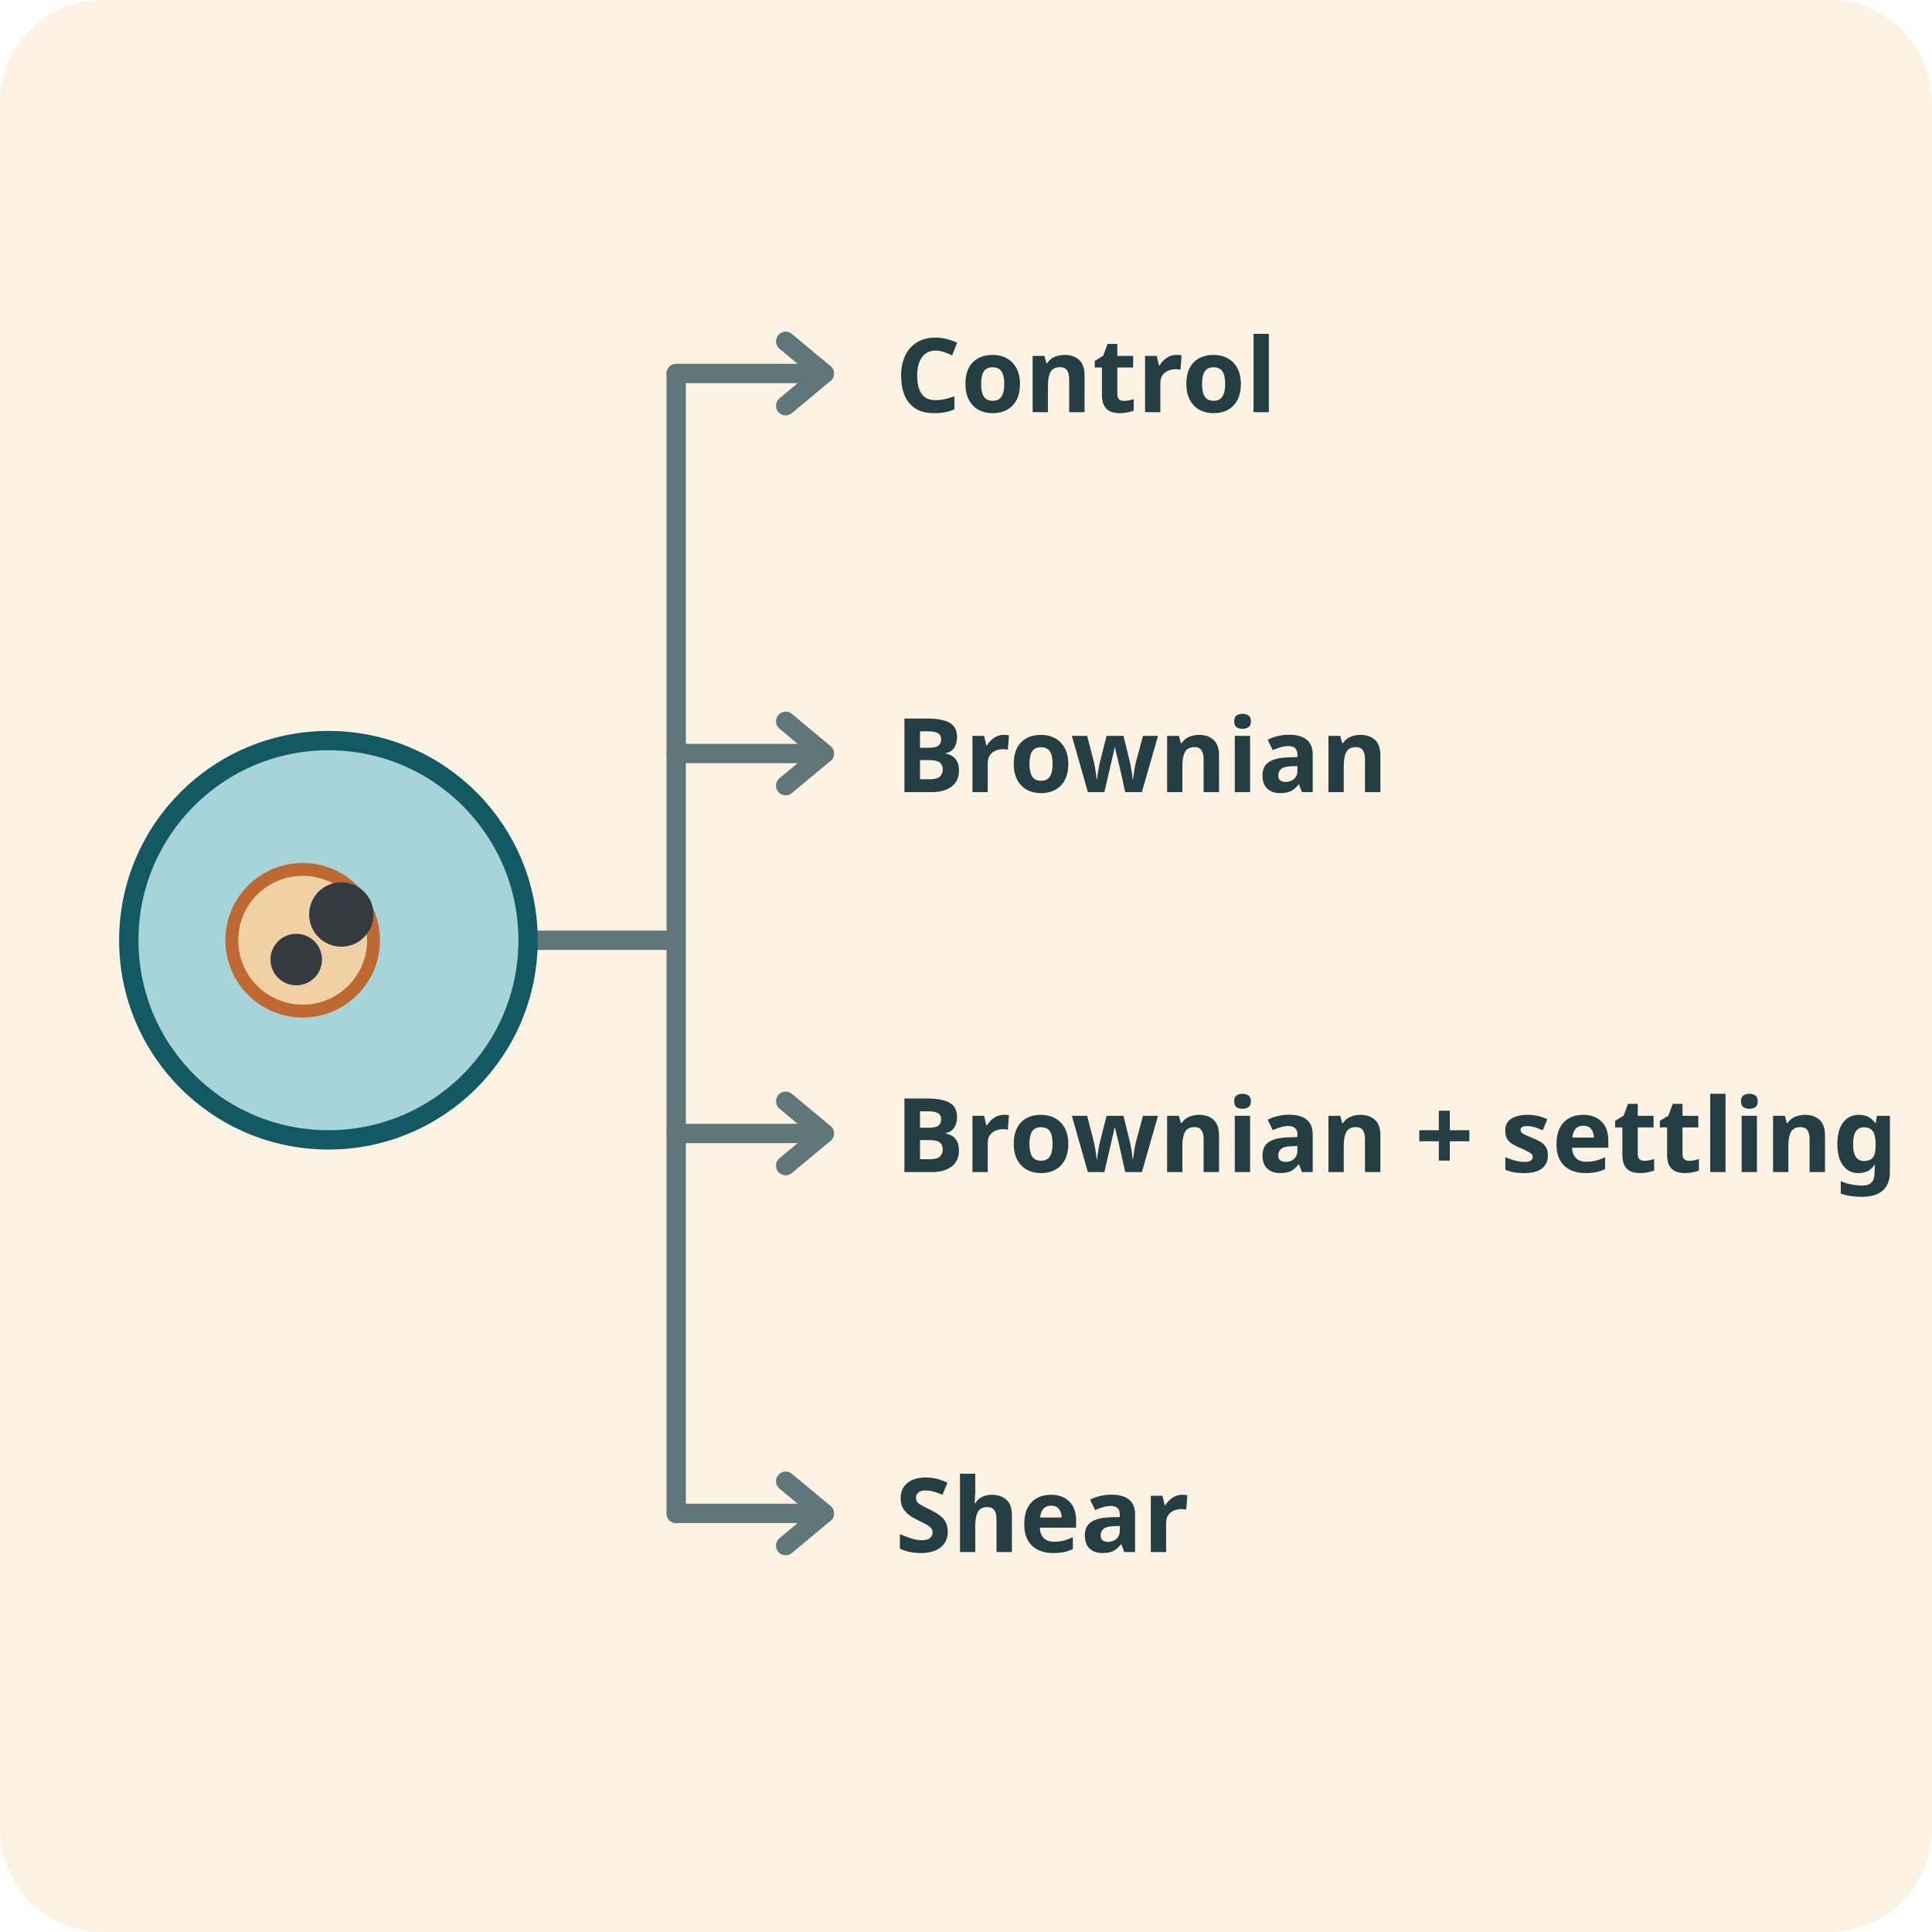
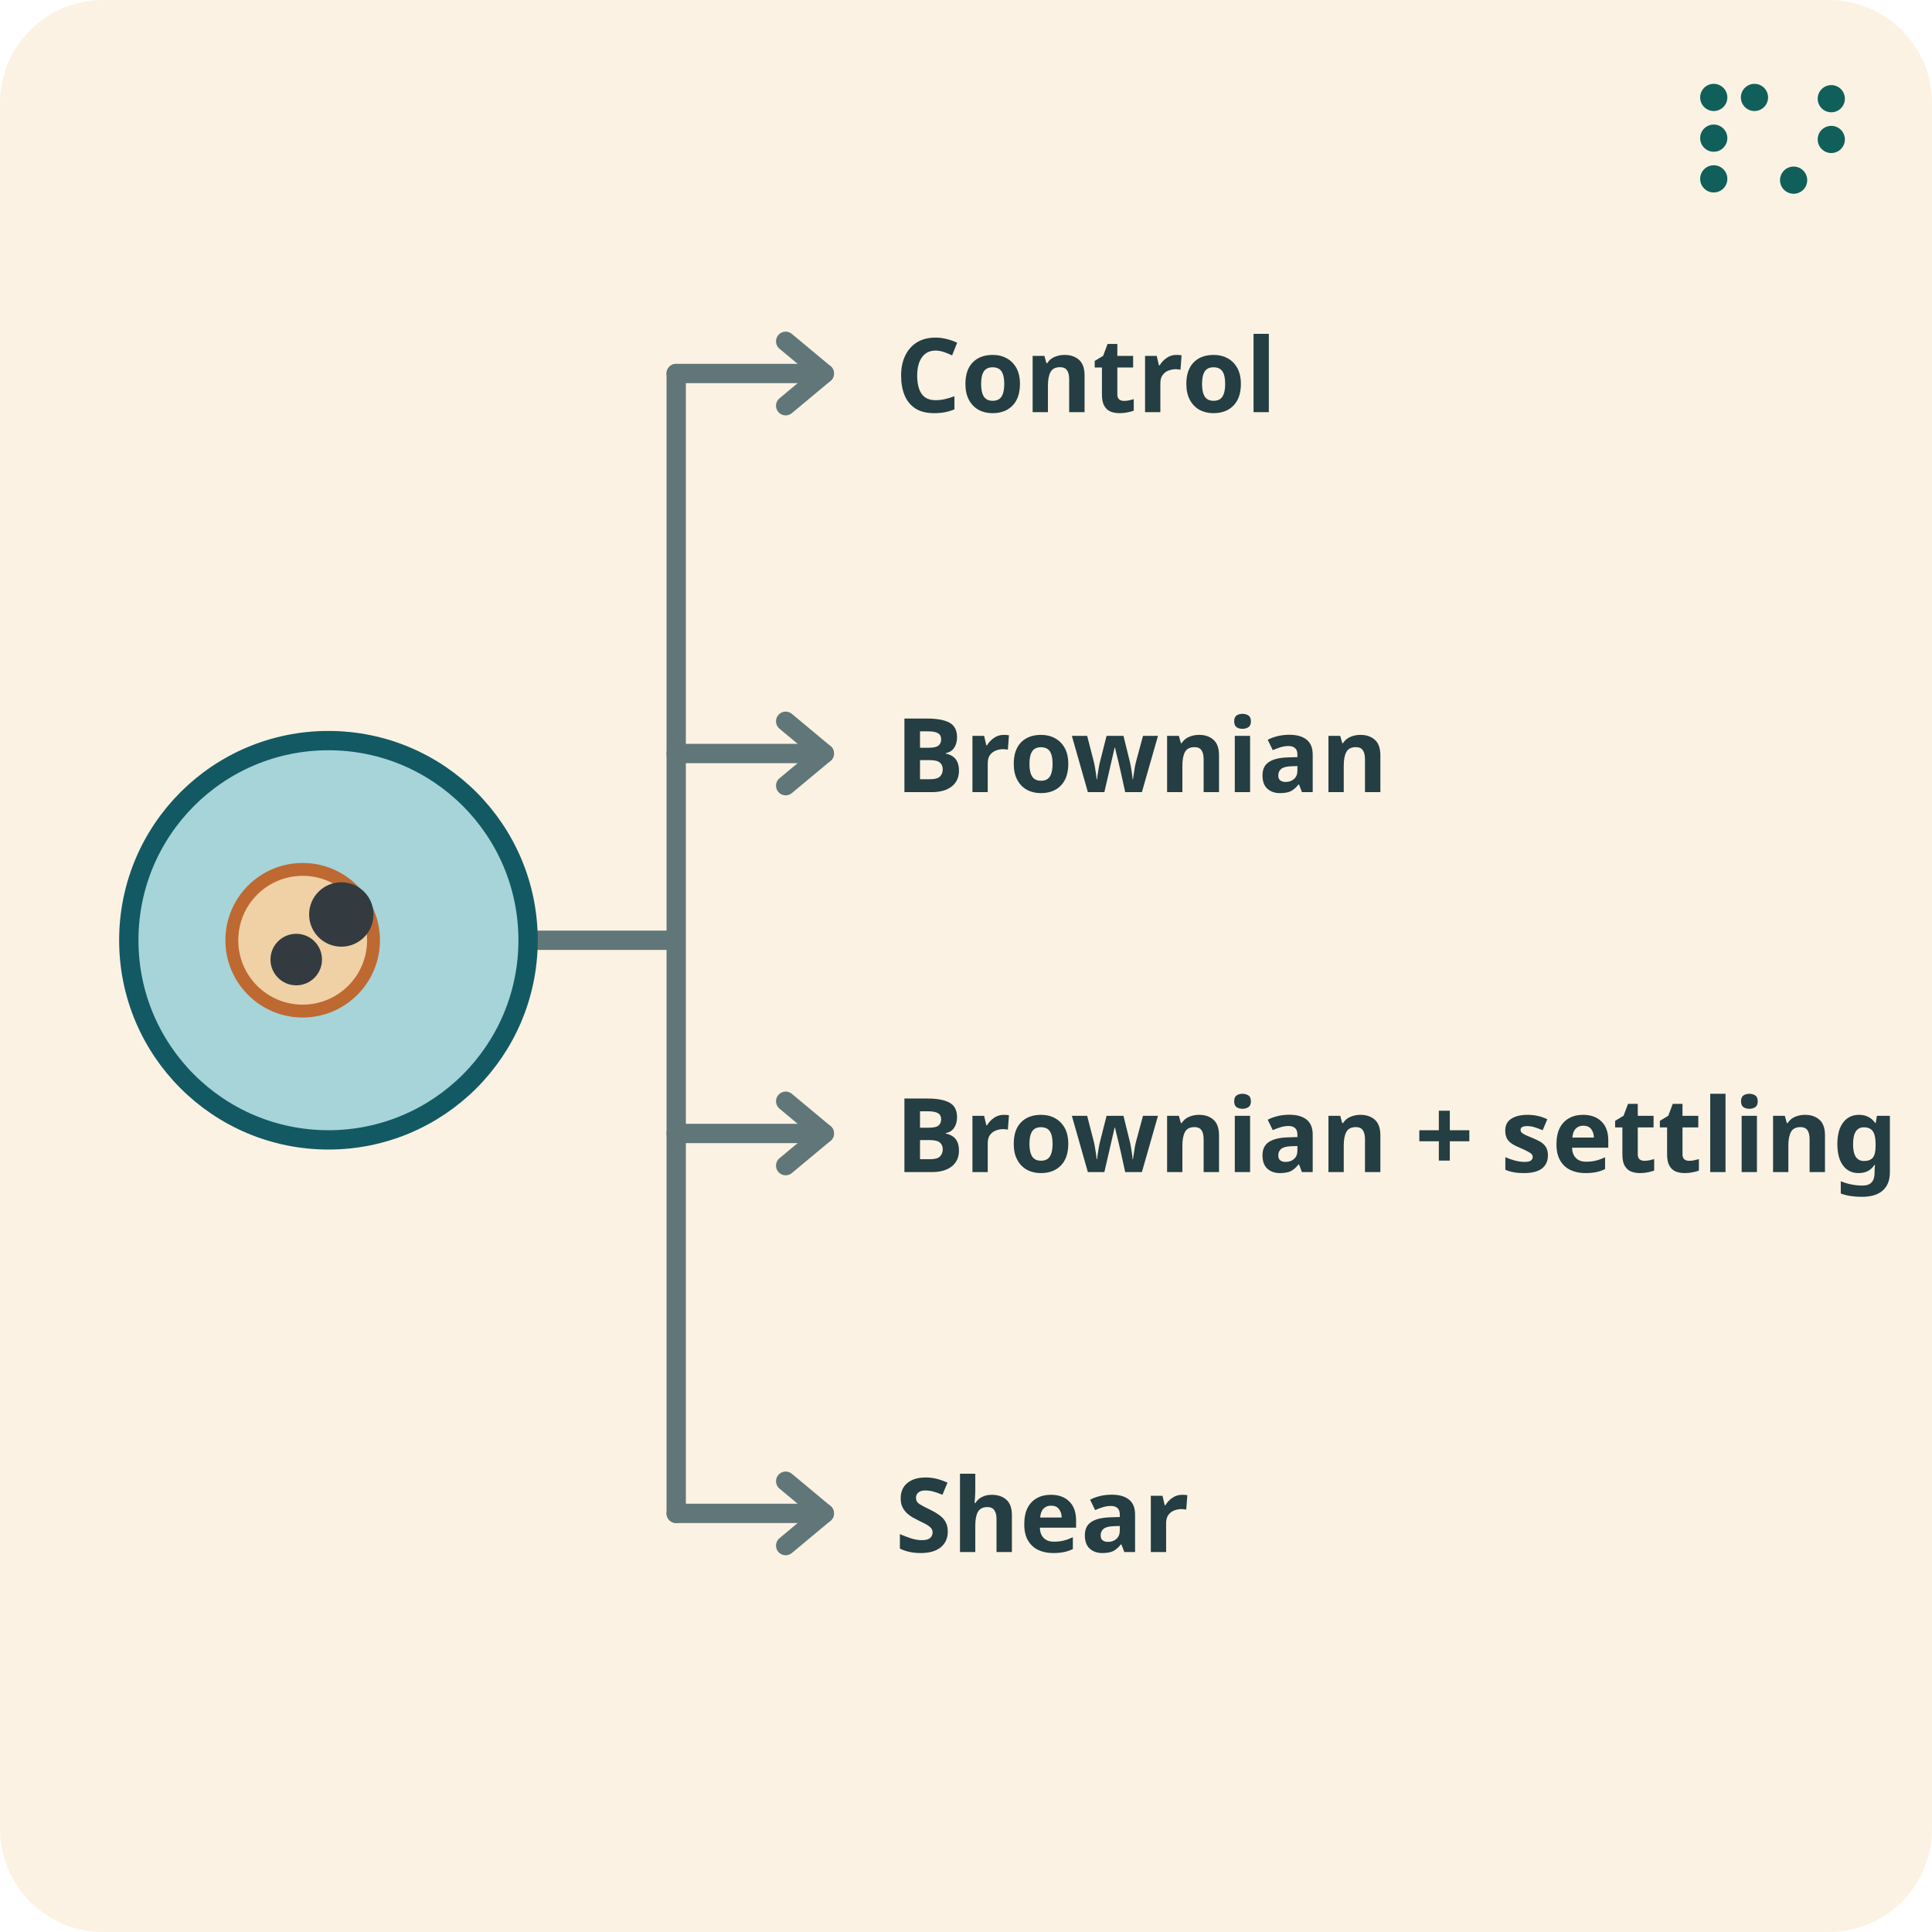
<svg xmlns="http://www.w3.org/2000/svg" width="3in" height="3in" viewBox="0 0 300 300" role="img" aria-labelledby="title desc">
  <rect width="300" height="300" rx="16" fill="#fbf2e3" />
  <g font-family="sans-serif" font-weight="600">
    <path d="M80 146h25m0-88v177" fill="none" stroke="#617679" stroke-width="3" stroke-linejoin="round" stroke-linecap="round" />
    <path d="M105 58H128" fill="none" stroke="#617679" stroke-width="3" stroke-linejoin="round" stroke-linecap="round" />
    <path d="M122 53l6 5-6 5" fill="none" stroke="#617679" stroke-width="3" stroke-linejoin="round" stroke-linecap="round" />
    <text x="139" y="64" text-anchor="start" font-size="16" fill="#243e43">Control</text>
    <path d="M105 117H128" fill="none" stroke="#617679" stroke-width="3" stroke-linejoin="round" stroke-linecap="round" />
    <path d="M122 112l6 5-6 5" fill="none" stroke="#617679" stroke-width="3" stroke-linejoin="round" stroke-linecap="round" />
    <text x="139" y="123" text-anchor="start" font-size="16" fill="#243e43">Brownian</text>
    <path d="M105 176H128" fill="none" stroke="#617679" stroke-width="3" stroke-linejoin="round" stroke-linecap="round" />
    <path d="M122 171l6 5-6 5" fill="none" stroke="#617679" stroke-width="3" stroke-linejoin="round" stroke-linecap="round" />
    <text x="139" y="182" text-anchor="start" font-size="16" fill="#243e43">Brownian + settling</text>
    <path d="M105 235H128" fill="none" stroke="#617679" stroke-width="3" stroke-linejoin="round" stroke-linecap="round" />
    <path d="M122 230l6 5-6 5" fill="none" stroke="#617679" stroke-width="3" stroke-linejoin="round" stroke-linecap="round" />
    <text x="139" y="241" text-anchor="start" font-size="16" fill="#243e43">Shear</text>
    <circle cx="51" cy="146" r="31" fill="#a6d4d9" stroke="#135963" stroke-width="3" />
    <circle cx="47" cy="146" r="11" fill="#efd1a5" stroke="#be6932" stroke-width="2" />
    <circle cx="53" cy="142" r="5" fill="#333b40" stroke="none" stroke-width="2" />
    <circle cx="46" cy="149" r="4" fill="#333b40" stroke="none" stroke-width="2" />
  </g>
+   <g transform="translate(264 13)">
+     <svg width="22.5" height="17.1" aria-hidden="true" viewBox="0 0 48.93 37.11" fill="#115f5a">
+       <circle cx="4.59" cy="4.59" r="4.59" />
+       <circle cx="18.34" cy="4.59" r="4.59" />
+       <circle cx="4.59" cy="18.34" r="4.59" />
+       <circle cx="31.56" cy="32.53" r="4.59" />
+       <circle cx="44.28" cy="18.78" r="4.59" />
+       <circle cx="44.28" cy="5.02" r="4.59" />
+       <circle cx="4.59" cy="32.09" r="4.59" />
+     </svg>
+   </g>
</svg>
